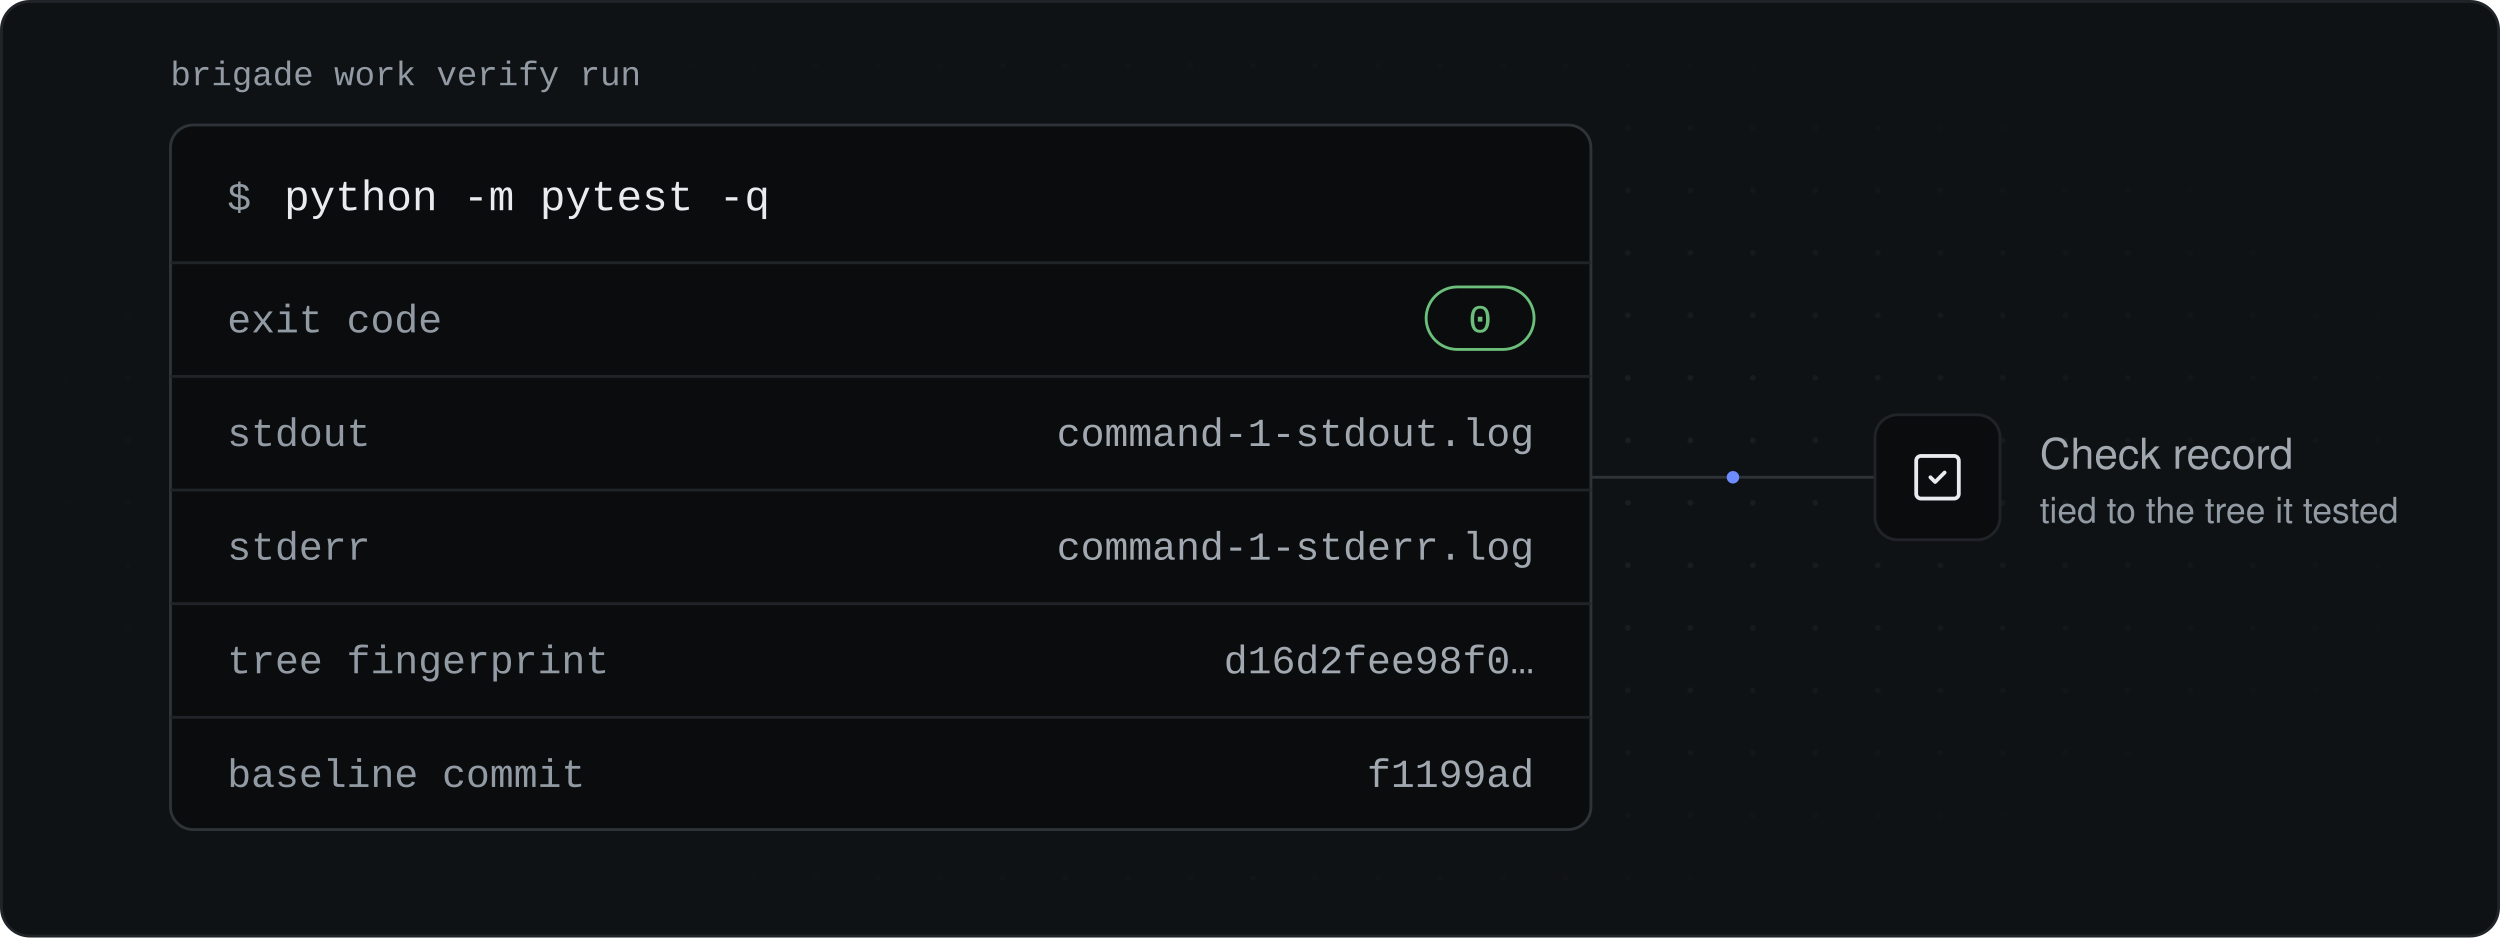
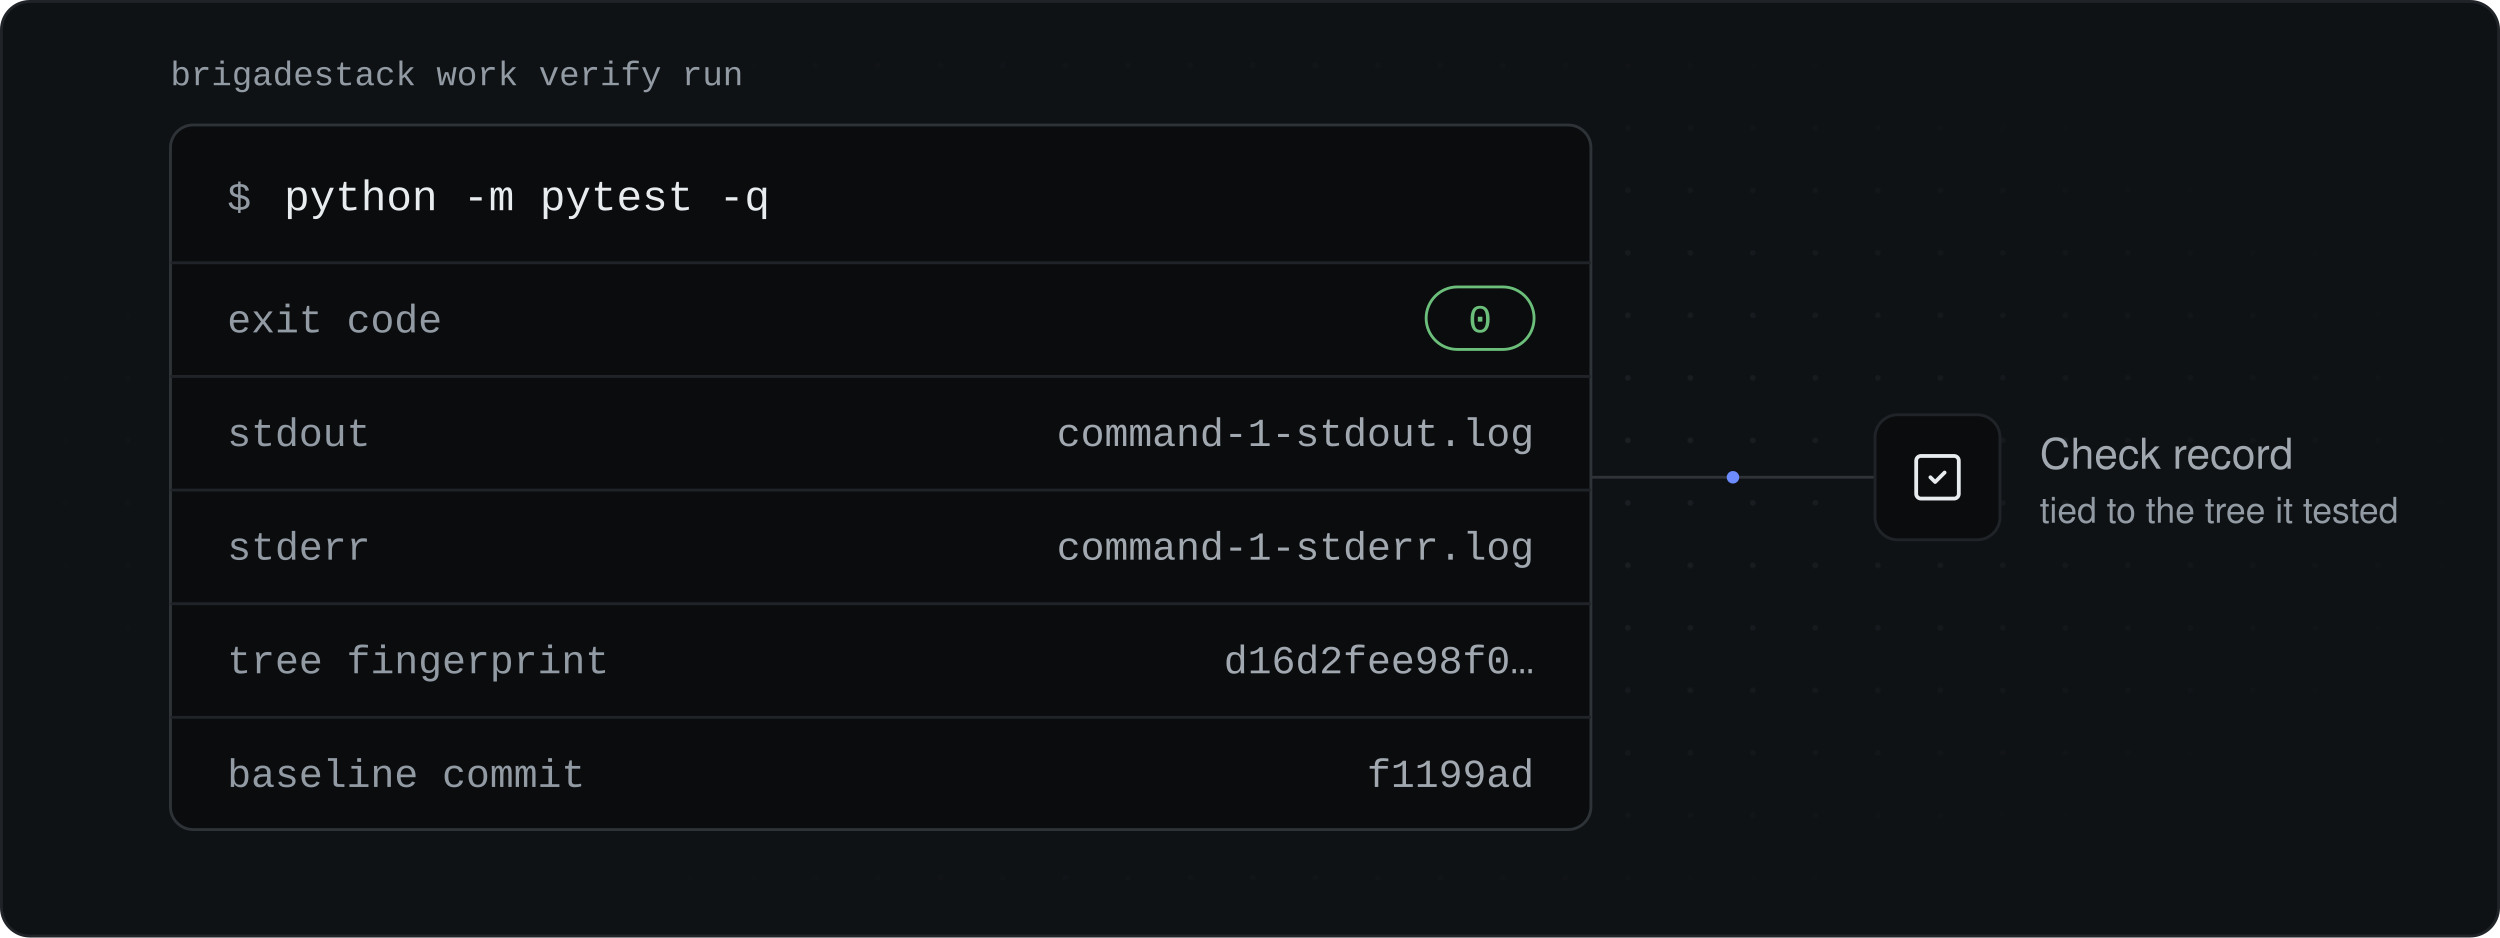
<svg xmlns="http://www.w3.org/2000/svg" width="880" height="330" viewBox="0 0 880 330" role="img" aria-labelledby="title desc">
  <defs>
    <pattern id="dots" width="22" height="22" patternUnits="userSpaceOnUse">
      <circle cx="1" cy="1" r="1" fill="#202428" />
    </pattern>
    <radialGradient id="fade" cx="50%" cy="50%" r="50%">
      <stop offset="0" stop-color="#fff" />
      <stop offset="1" stop-color="#000" />
    </radialGradient>
    <mask id="m">
      <rect width="880" height="330" fill="url(#fade)" />
    </mask>
  </defs>
  <rect x="0.5" y="0.5" width="879" height="329" rx="10" fill="#0f1215" stroke="#202428" />
  <rect width="880" height="330" fill="url(#dots)" mask="url(#m)" />
  <g font-family="ui-monospace, SFMono-Regular, 'SF Mono', Menlo, Consolas, 'Liberation Mono', monospace" font-size="14">
    <rect x="60" y="44" width="500" height="248" rx="8" fill="#0a0c0e" stroke="#2e3338" />
    <text x="80" y="74" fill="#929aa3">$</text>
    <text x="100" y="74" fill="#e9ecef" font-size="15">python -m pytest -q</text>
    <path d="M60 92.5H560" stroke="#202428" />
    <text x="80" y="117" fill="#929aa3">exit code</text>
    <rect x="502" y="101" width="38" height="22" rx="11" fill="none" stroke="#6bbf7a" />
    <text x="521" y="117" text-anchor="middle" fill="#6bbf7a">0</text>
    <path d="M60 132.5H560" stroke="#202428" />
    <text x="80" y="157" fill="#929aa3">stdout</text>
    <text x="540" y="157" text-anchor="end" fill="#a1a8b0">command-1-stdout.log</text>
    <path d="M60 172.5H560" stroke="#202428" />
    <text x="80" y="197" fill="#929aa3">stderr</text>
    <text x="540" y="197" text-anchor="end" fill="#a1a8b0">command-1-stderr.log</text>
    <path d="M60 212.5H560" stroke="#202428" />
    <text x="80" y="237" fill="#929aa3">tree fingerprint</text>
    <text x="540" y="237" text-anchor="end" fill="#a1a8b0">d16d2fee98f0…</text>
    <path d="M60 252.5H560" stroke="#202428" />
    <text x="80" y="277" fill="#929aa3">baseline commit</text>
    <text x="540" y="277" text-anchor="end" fill="#a1a8b0">f1199ad</text>
    <path d="M560 168.0 C610 168.0 610 168.0 660 168.0" fill="none" stroke="#2e3338" />
    <circle cx="610.0" cy="168.0" r="2.2" fill="#6d8cff" />
    <rect x="660" y="146.0" width="44" height="44" rx="8" fill="#0a0c0e" stroke="#202428" />
    <g transform="translate(672 158.0) scale(0.8333)" fill="none" stroke="#e9ecef" stroke-width="1.6" stroke-linecap="round" stroke-linejoin="round">
      <rect width="18" height="18" x="3" y="3" rx="2" />
      <path d="m9 12 2 2 4-4" />
    </g>
    <text x="718" y="165.0" font-family="ui-sans-serif, system-ui, -apple-system, 'Segoe UI', Helvetica, Arial, sans-serif" font-size="15" fill="#a1a8b0">Check record</text>
    <text x="718" y="184.0" font-family="ui-sans-serif, system-ui, -apple-system, 'Segoe UI', Helvetica, Arial, sans-serif" font-size="12.5" fill="#929aa3">tied to the tree it tested</text>
-     <text x="60" y="30" font-size="12" fill="#929aa3">brigade work verify run</text>
+     <text x="60" y="30" font-size="12" fill="#929aa3">brigadestack work verify run</text>
  </g>
</svg>
